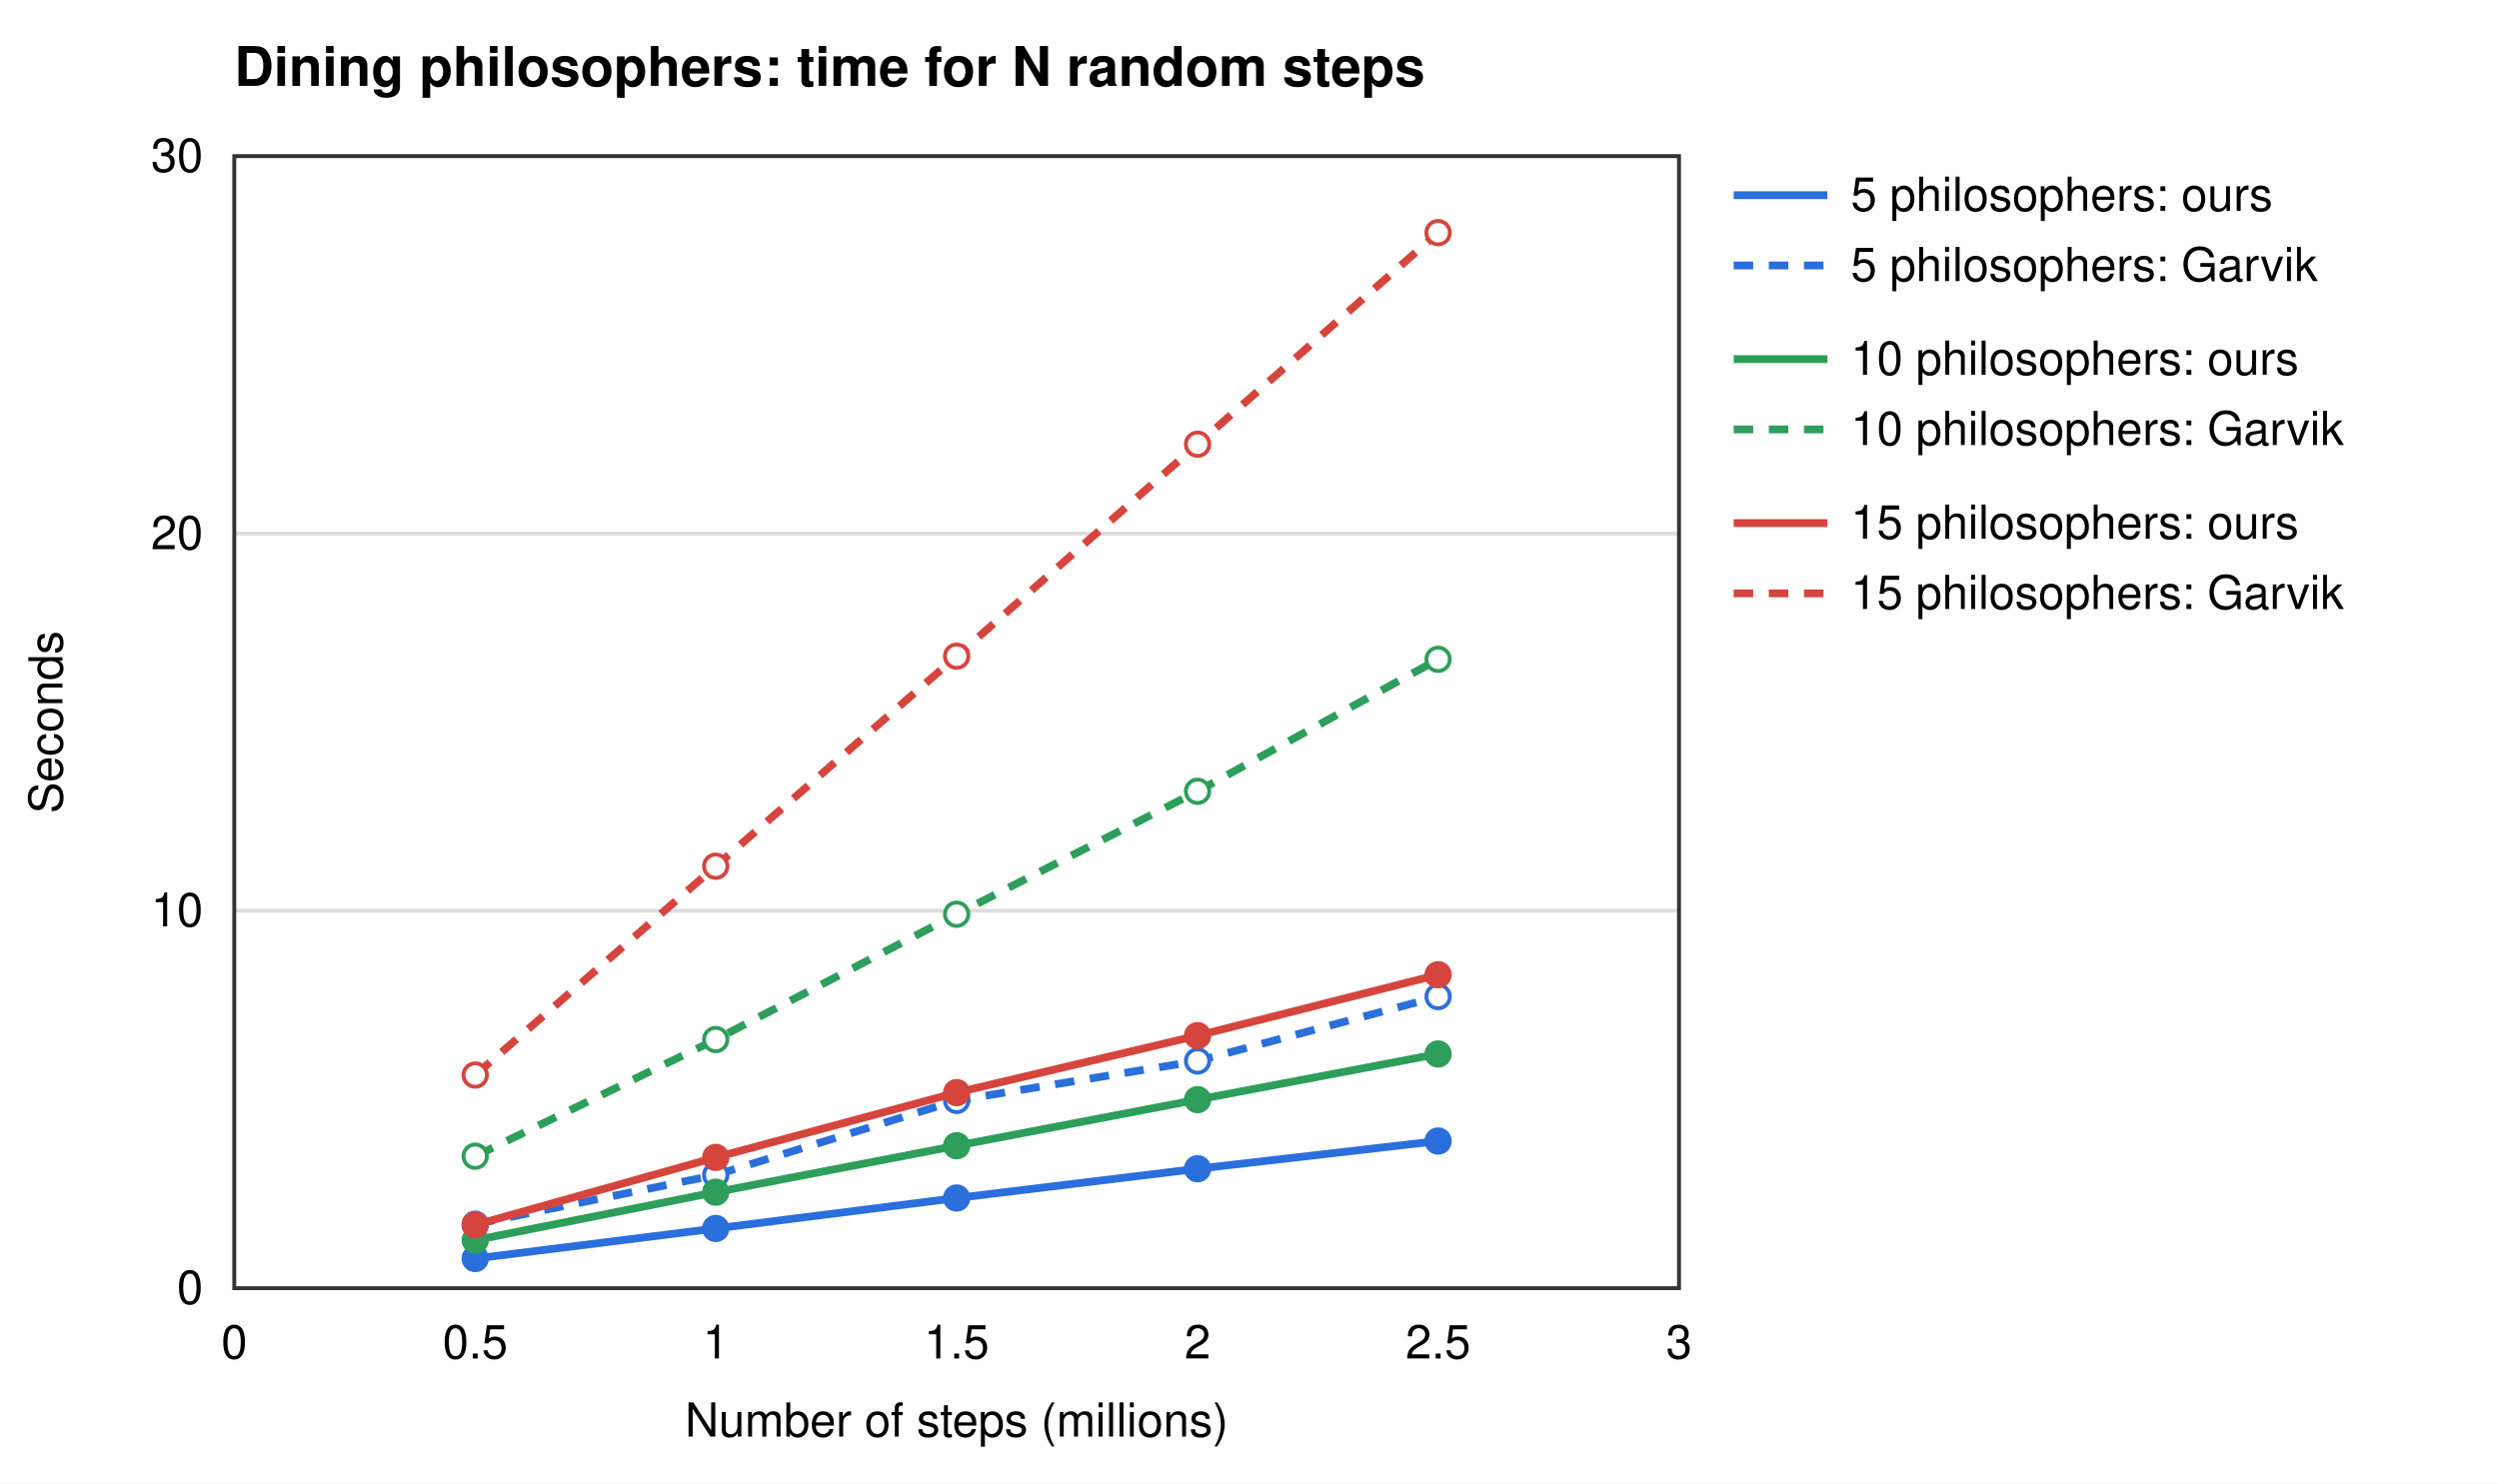
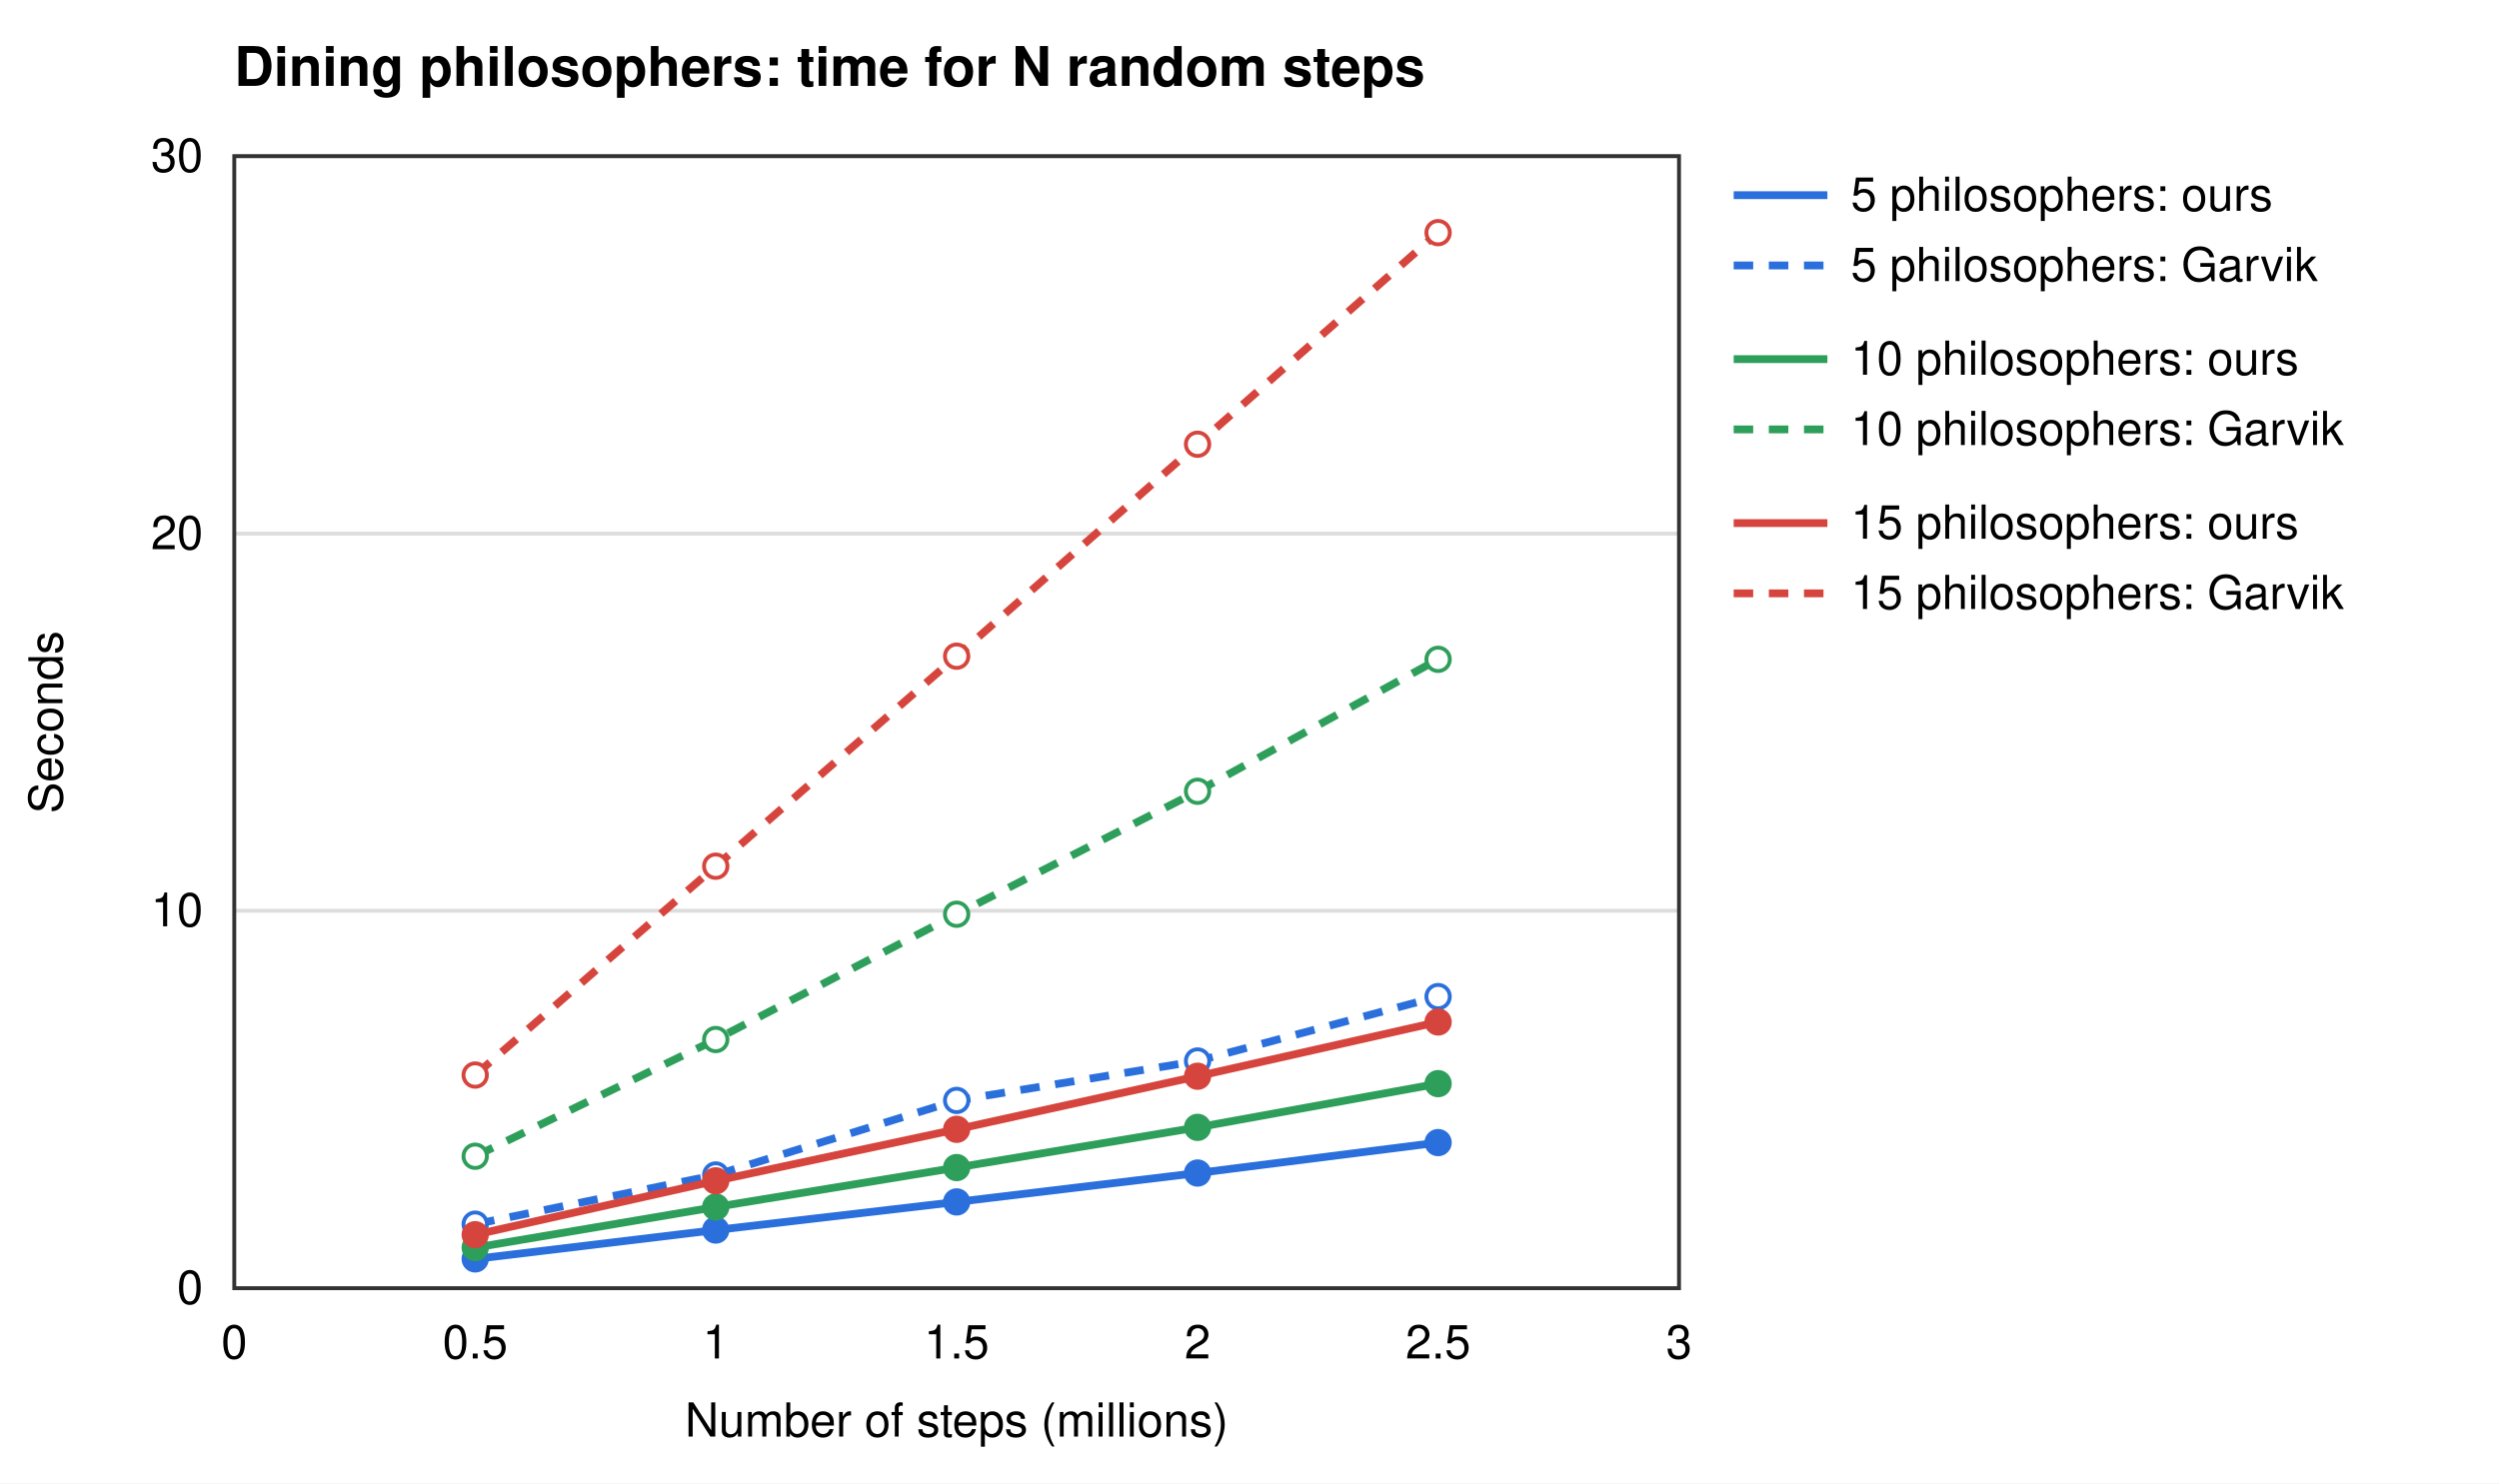
<svg xmlns="http://www.w3.org/2000/svg" viewBox="0 0 640 380" font-family="Helvetica, Arial, sans-serif" font-size="12">
  <rect width="100%" height="100%" fill="white" />
  <text x="60" y="22" font-size="14" font-weight="bold">Dining philosophers: time for N random steps</text>
  <line x1="60" x2="430" y1="330.0" y2="330.0" stroke="#ddd" />
  <text x="52" y="334.0" text-anchor="end">0</text>
  <line x1="60" x2="430" y1="233.3" y2="233.3" stroke="#ddd" />
  <text x="52" y="237.3" text-anchor="end">10</text>
  <line x1="60" x2="430" y1="136.7" y2="136.7" stroke="#ddd" />
  <text x="52" y="140.7" text-anchor="end">20</text>
  <line x1="60" x2="430" y1="40.0" y2="40.0" stroke="#ddd" />
  <text x="52" y="44.0" text-anchor="end">30</text>
  <text x="60.0" y="348" text-anchor="middle">0</text>
  <text x="121.7" y="348" text-anchor="middle">0.5</text>
  <text x="183.3" y="348" text-anchor="middle">1</text>
  <text x="245.0" y="348" text-anchor="middle">1.5</text>
  <text x="306.7" y="348" text-anchor="middle">2</text>
  <text x="368.3" y="348" text-anchor="middle">2.5</text>
  <text x="430.0" y="348" text-anchor="middle">3</text>
  <rect x="60" y="40" width="370" height="290" fill="none" stroke="#333" />
  <text x="245.0" y="368" text-anchor="middle">Number of steps (millions)</text>
  <text transform="translate(16 185.0) rotate(-90)" text-anchor="middle">Seconds</text>
-   <polyline points="121.7,322.4 183.3,314.7 245.0,306.9 306.7,299.4 368.3,292.3" fill="none" stroke="#2a6fdb" stroke-width="2" />
-   <circle cx="121.7" cy="322.4" r="3" fill="#2a6fdb" stroke="#2a6fdb" />
-   <circle cx="183.3" cy="314.7" r="3" fill="#2a6fdb" stroke="#2a6fdb" />
-   <circle cx="245.0" cy="306.9" r="3" fill="#2a6fdb" stroke="#2a6fdb" />
-   <circle cx="306.7" cy="299.4" r="3" fill="#2a6fdb" stroke="#2a6fdb" />
-   <circle cx="368.3" cy="292.3" r="3" fill="#2a6fdb" stroke="#2a6fdb" />
+   <polyline points="121.7,322.5 183.3,315.1 245.0,307.9 306.7,300.5 368.3,292.7" fill="none" stroke="#2a6fdb" stroke-width="2" />
+   <circle cx="121.7" cy="322.5" r="3" fill="#2a6fdb" stroke="#2a6fdb" />
+   <circle cx="183.3" cy="315.1" r="3" fill="#2a6fdb" stroke="#2a6fdb" />
+   <circle cx="245.0" cy="307.9" r="3" fill="#2a6fdb" stroke="#2a6fdb" />
+   <circle cx="306.7" cy="300.5" r="3" fill="#2a6fdb" stroke="#2a6fdb" />
+   <circle cx="368.3" cy="292.7" r="3" fill="#2a6fdb" stroke="#2a6fdb" />
  <polyline points="121.7,313.6 183.3,301.0 245.0,281.9 306.7,271.8 368.3,255.3" fill="none" stroke="#2a6fdb" stroke-width="2" stroke-dasharray="5 4" />
  <circle cx="121.7" cy="313.6" r="3" fill="white" stroke="#2a6fdb" />
  <circle cx="183.3" cy="301.0" r="3" fill="white" stroke="#2a6fdb" />
  <circle cx="245.0" cy="281.9" r="3" fill="white" stroke="#2a6fdb" />
  <circle cx="306.7" cy="271.8" r="3" fill="white" stroke="#2a6fdb" />
  <circle cx="368.3" cy="255.3" r="3" fill="white" stroke="#2a6fdb" />
  <line x1="444" x2="468" y1="50" y2="50" stroke="#2a6fdb" stroke-width="2" />
  <text x="474" y="54">5 philosophers: ours</text>
  <line x1="444" x2="468" y1="68" y2="68" stroke="#2a6fdb" stroke-width="2" stroke-dasharray="5 4" />
  <text x="474" y="72">5 philosophers: Garvik</text>
-   <polyline points="121.7,317.7 183.3,305.4 245.0,293.5 306.7,281.7 368.3,270.0" fill="none" stroke="#2e9e5b" stroke-width="2" />
-   <circle cx="121.7" cy="317.7" r="3" fill="#2e9e5b" stroke="#2e9e5b" />
-   <circle cx="183.3" cy="305.4" r="3" fill="#2e9e5b" stroke="#2e9e5b" />
-   <circle cx="245.0" cy="293.5" r="3" fill="#2e9e5b" stroke="#2e9e5b" />
-   <circle cx="306.7" cy="281.7" r="3" fill="#2e9e5b" stroke="#2e9e5b" />
-   <circle cx="368.3" cy="270.0" r="3" fill="#2e9e5b" stroke="#2e9e5b" />
+   <polyline points="121.7,319.6 183.3,309.2 245.0,299.1 306.7,288.8 368.3,277.6" fill="none" stroke="#2e9e5b" stroke-width="2" />
+   <circle cx="121.7" cy="319.6" r="3" fill="#2e9e5b" stroke="#2e9e5b" />
+   <circle cx="183.3" cy="309.2" r="3" fill="#2e9e5b" stroke="#2e9e5b" />
+   <circle cx="245.0" cy="299.1" r="3" fill="#2e9e5b" stroke="#2e9e5b" />
+   <circle cx="306.7" cy="288.8" r="3" fill="#2e9e5b" stroke="#2e9e5b" />
+   <circle cx="368.3" cy="277.6" r="3" fill="#2e9e5b" stroke="#2e9e5b" />
  <polyline points="121.7,296.2 183.3,266.3 245.0,234.2 306.7,202.7 368.3,168.9" fill="none" stroke="#2e9e5b" stroke-width="2" stroke-dasharray="5 4" />
  <circle cx="121.7" cy="296.2" r="3" fill="white" stroke="#2e9e5b" />
  <circle cx="183.3" cy="266.3" r="3" fill="white" stroke="#2e9e5b" />
  <circle cx="245.0" cy="234.2" r="3" fill="white" stroke="#2e9e5b" />
  <circle cx="306.7" cy="202.7" r="3" fill="white" stroke="#2e9e5b" />
  <circle cx="368.3" cy="168.9" r="3" fill="white" stroke="#2e9e5b" />
  <line x1="444" x2="468" y1="92" y2="92" stroke="#2e9e5b" stroke-width="2" />
  <text x="474" y="96">10 philosophers: ours</text>
  <line x1="444" x2="468" y1="110" y2="110" stroke="#2e9e5b" stroke-width="2" stroke-dasharray="5 4" />
  <text x="474" y="114">10 philosophers: Garvik</text>
-   <polyline points="121.7,313.8 183.3,296.5 245.0,279.9 306.7,265.3 368.3,249.7" fill="none" stroke="#d6453d" stroke-width="2" />
-   <circle cx="121.7" cy="313.8" r="3" fill="#d6453d" stroke="#d6453d" />
-   <circle cx="183.3" cy="296.5" r="3" fill="#d6453d" stroke="#d6453d" />
-   <circle cx="245.0" cy="279.9" r="3" fill="#d6453d" stroke="#d6453d" />
-   <circle cx="306.7" cy="265.3" r="3" fill="#d6453d" stroke="#d6453d" />
-   <circle cx="368.3" cy="249.7" r="3" fill="#d6453d" stroke="#d6453d" />
+   <polyline points="121.7,316.3 183.3,302.5 245.0,289.3 306.7,275.7 368.3,261.8" fill="none" stroke="#d6453d" stroke-width="2" />
+   <circle cx="121.7" cy="316.3" r="3" fill="#d6453d" stroke="#d6453d" />
+   <circle cx="183.3" cy="302.5" r="3" fill="#d6453d" stroke="#d6453d" />
+   <circle cx="245.0" cy="289.3" r="3" fill="#d6453d" stroke="#d6453d" />
+   <circle cx="306.7" cy="275.7" r="3" fill="#d6453d" stroke="#d6453d" />
+   <circle cx="368.3" cy="261.8" r="3" fill="#d6453d" stroke="#d6453d" />
  <polyline points="121.7,275.4 183.3,221.9 245.0,168.1 306.7,113.8 368.3,59.6" fill="none" stroke="#d6453d" stroke-width="2" stroke-dasharray="5 4" />
  <circle cx="121.7" cy="275.4" r="3" fill="white" stroke="#d6453d" />
  <circle cx="183.3" cy="221.9" r="3" fill="white" stroke="#d6453d" />
  <circle cx="245.0" cy="168.1" r="3" fill="white" stroke="#d6453d" />
  <circle cx="306.7" cy="113.8" r="3" fill="white" stroke="#d6453d" />
  <circle cx="368.3" cy="59.6" r="3" fill="white" stroke="#d6453d" />
  <line x1="444" x2="468" y1="134" y2="134" stroke="#d6453d" stroke-width="2" />
  <text x="474" y="138">15 philosophers: ours</text>
  <line x1="444" x2="468" y1="152" y2="152" stroke="#d6453d" stroke-width="2" stroke-dasharray="5 4" />
  <text x="474" y="156">15 philosophers: Garvik</text>
</svg>
